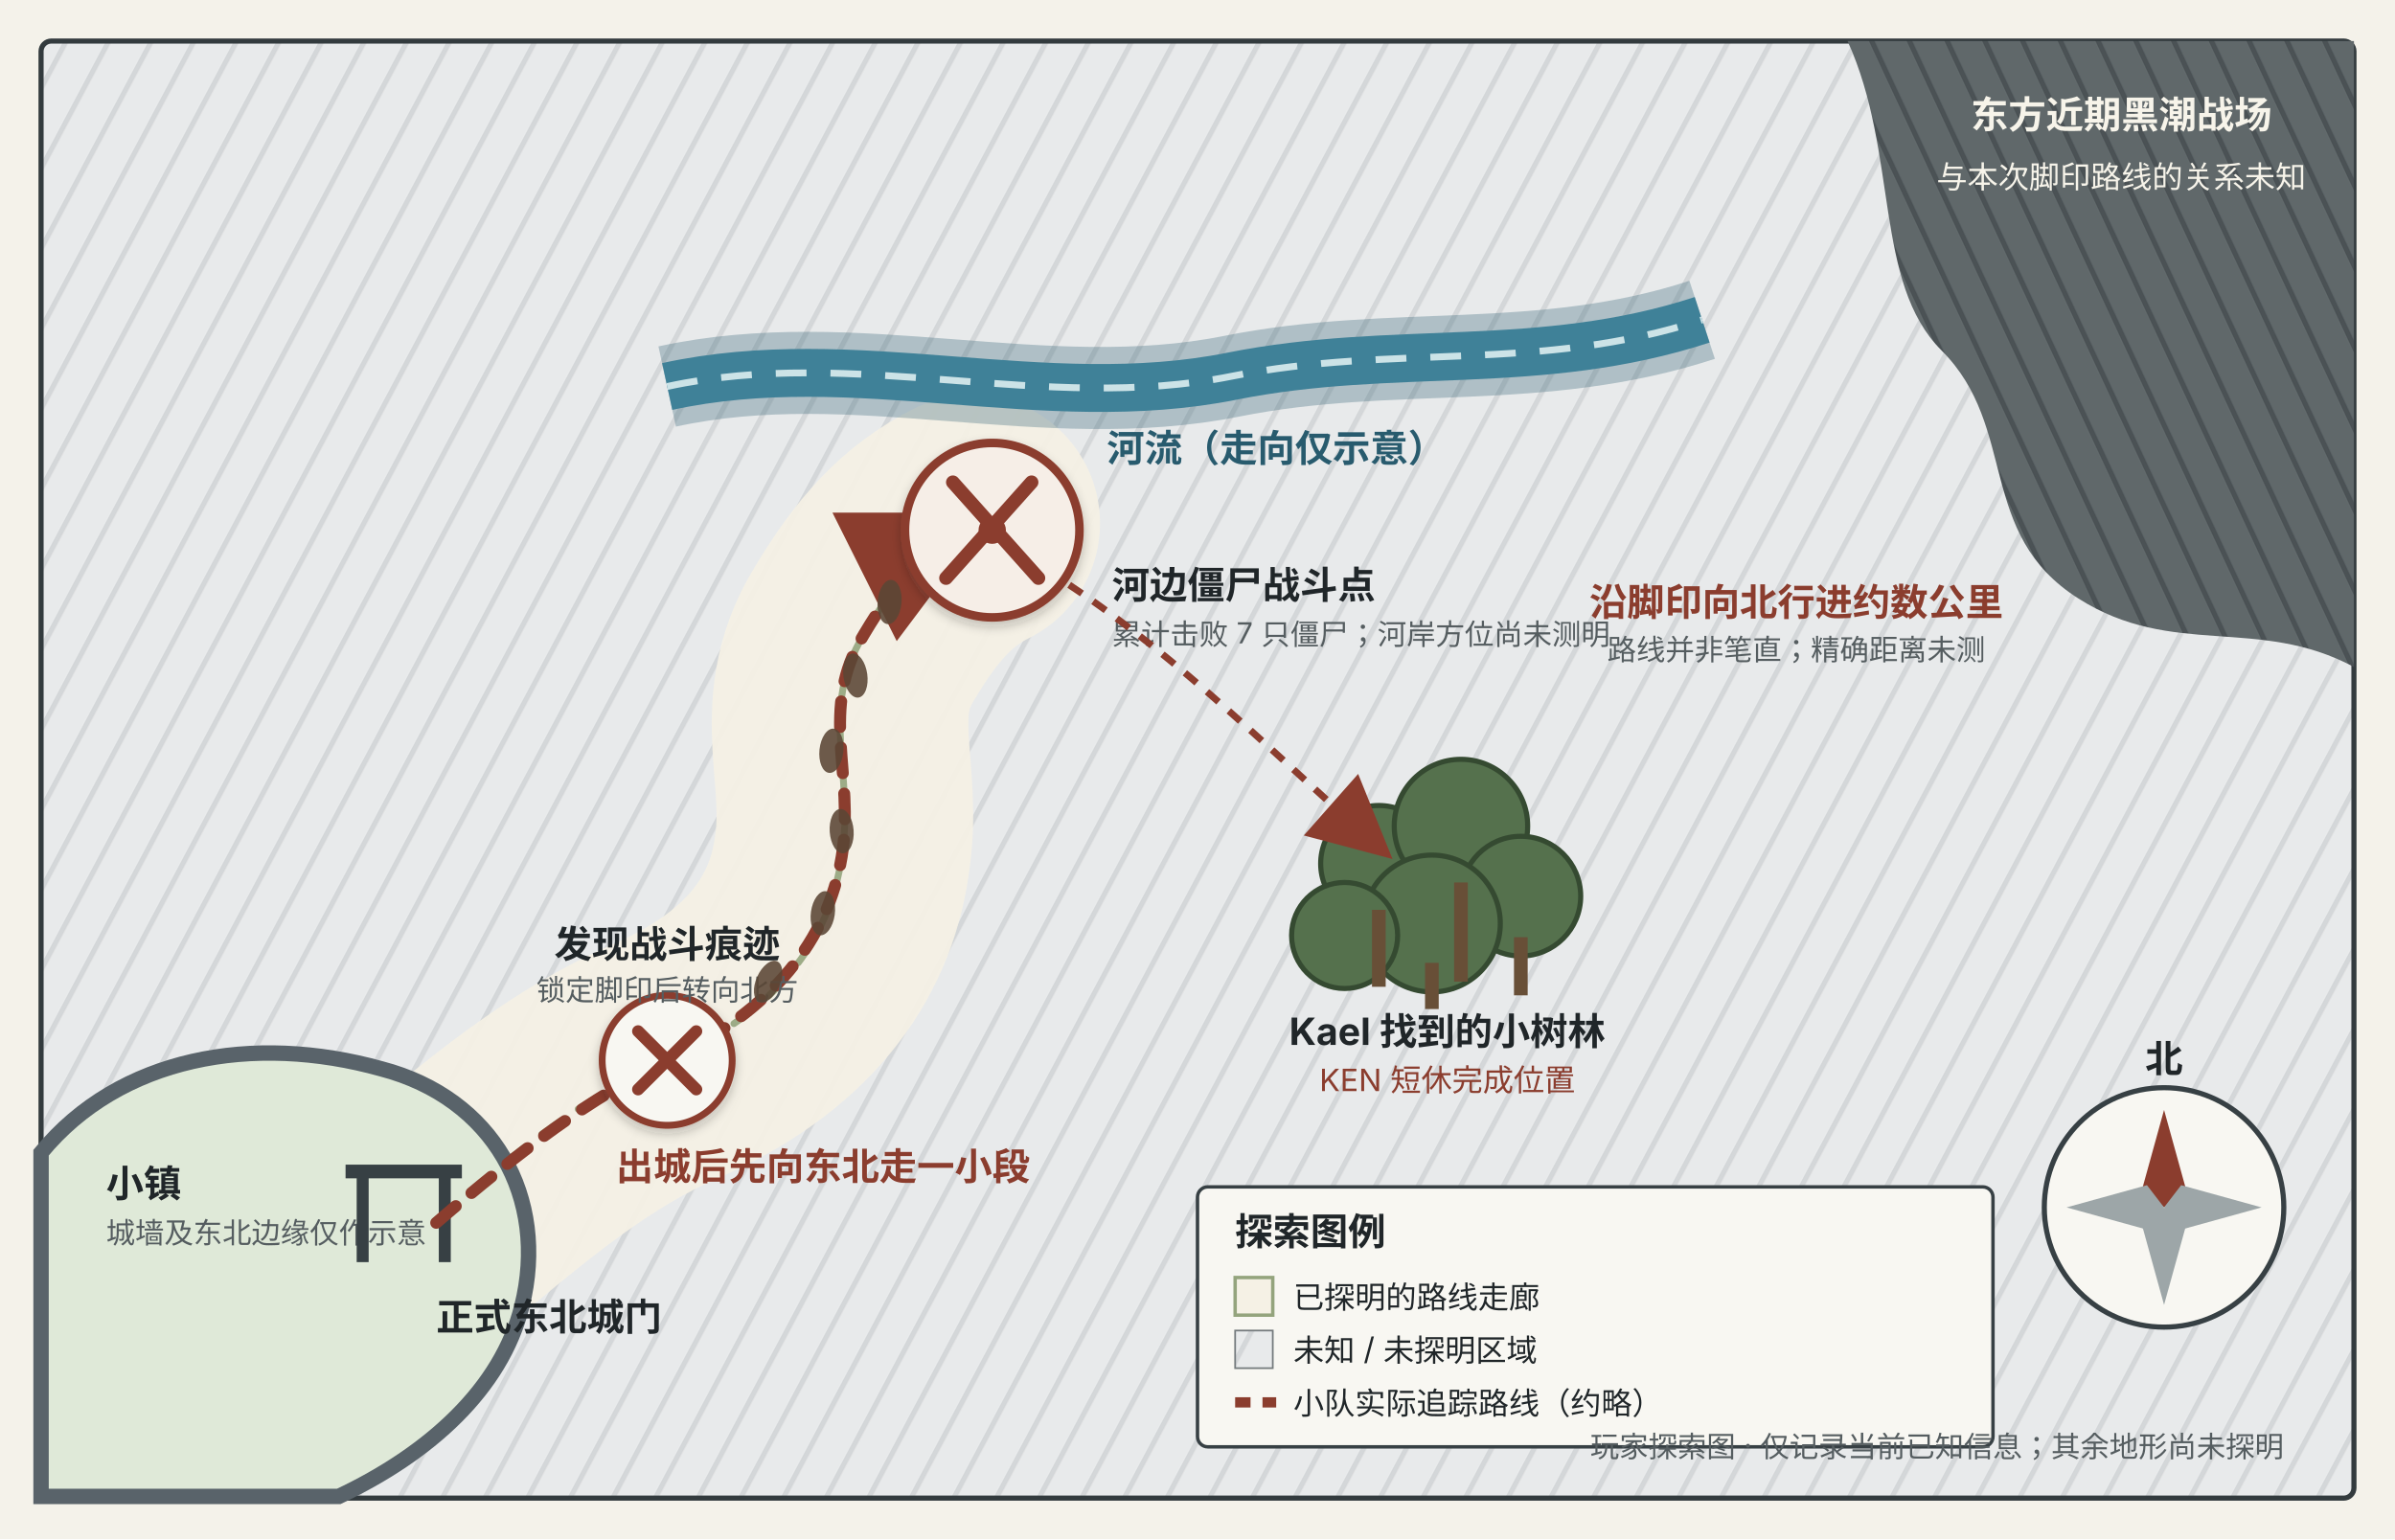
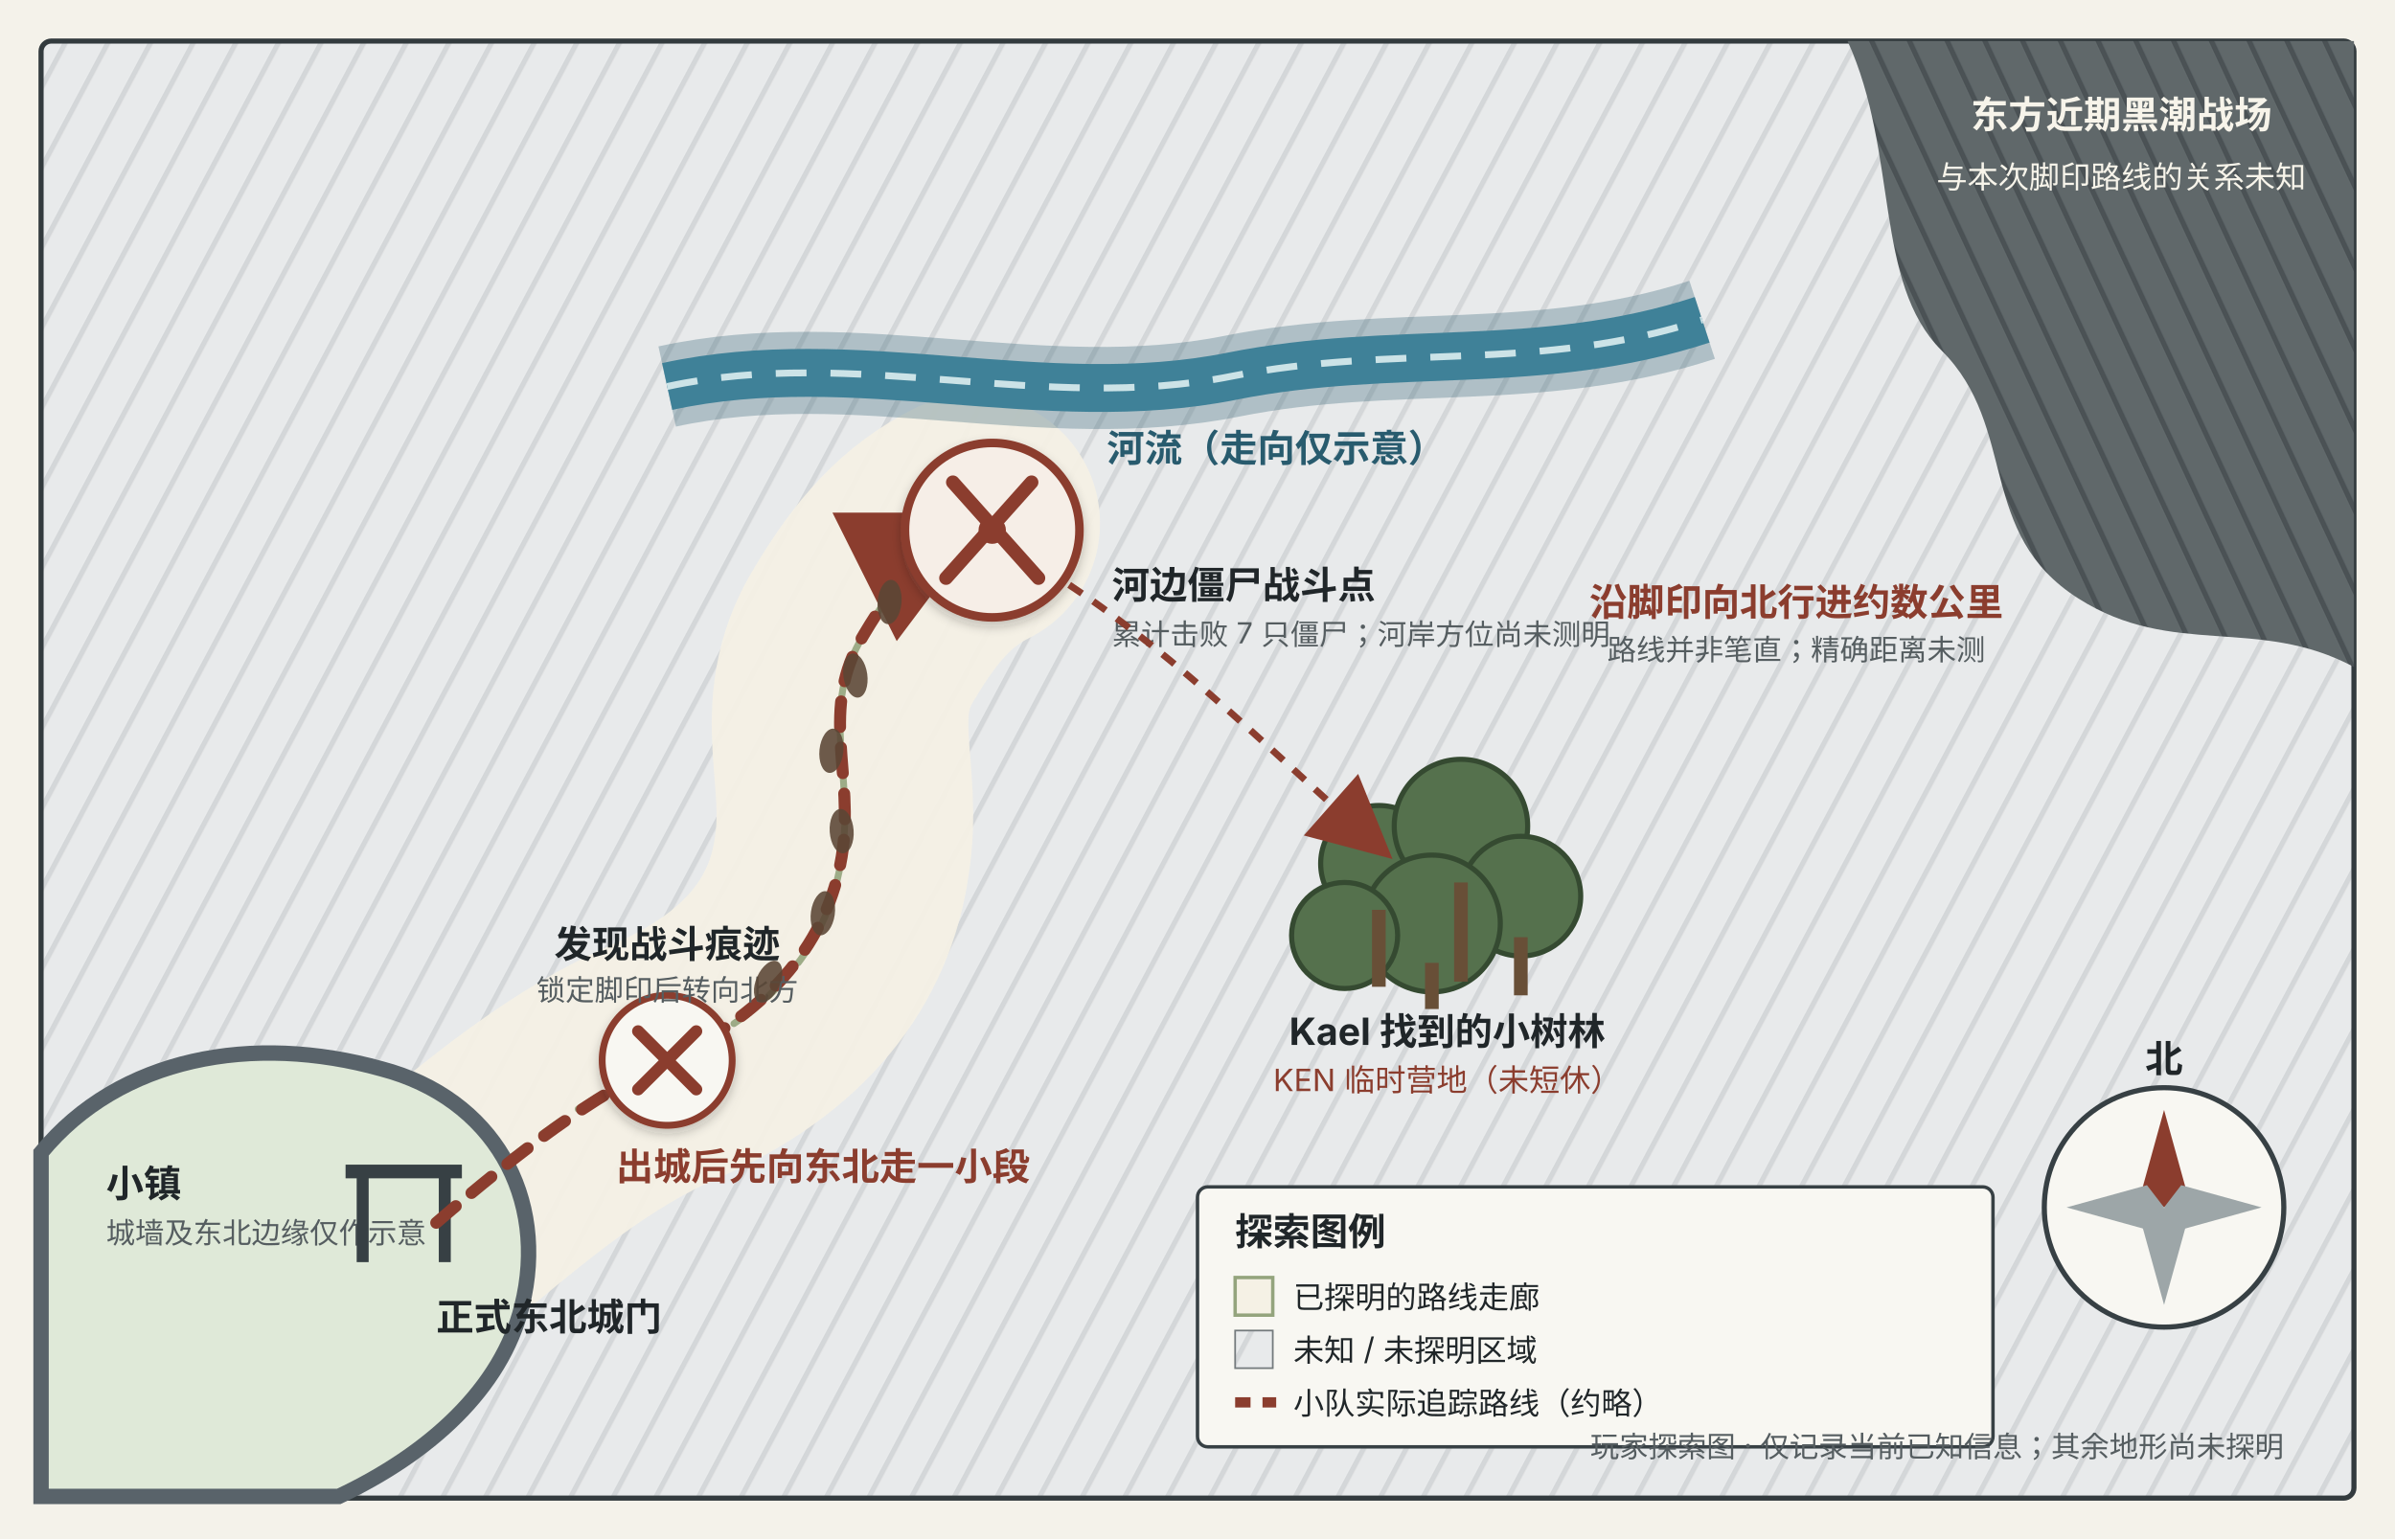
<svg xmlns="http://www.w3.org/2000/svg" width="1400" height="900" viewBox="0 0 1400 900" role="img" aria-labelledby="title desc">
  <defs>
    <pattern id="fog" width="22" height="22" patternUnits="userSpaceOnUse" patternTransform="rotate(28)">
      <rect width="22" height="22" fill="#e8eaeb" />
      <line x1="0" y1="0" x2="0" y2="22" stroke="#aeb3b5" stroke-width="6" opacity="0.34" />
    </pattern>
    <pattern id="warFog" width="20" height="20" patternUnits="userSpaceOnUse" patternTransform="rotate(-25)">
      <rect width="20" height="20" fill="#60686a" />
      <line x1="0" y1="0" x2="0" y2="20" stroke="#31383b" stroke-width="6" opacity="0.45" />
    </pattern>
    <marker id="arrow" markerWidth="12" markerHeight="12" refX="10" refY="6" orient="auto">
      <path d="M0,0 L12,6 L0,12 Z" fill="#8b3d2e" />
    </marker>
    <filter id="shadow" x="-30%" y="-30%" width="160%" height="160%">
      <feDropShadow dx="0" dy="3" stdDeviation="3" flood-color="#202629" flood-opacity="0.24" />
    </filter>
    <style>
      .label { font-family: Inter, "Noto Sans SC", "Microsoft YaHei", sans-serif; fill: #202629; letter-spacing: 0; }
      .small { font-size: 18px; }
      .medium { font-size: 22px; font-weight: 650; }
      .large { font-size: 34px; font-weight: 750; }
      .note { fill: #555d60; font-size: 17px; }
      .light { fill: #f7f4ea; }
      .accent { fill: #8b3d2e; }
      .water { fill: #285b6e; }
    </style>
  </defs>
  <rect width="1400" height="900" fill="#f4f2ea" />
  <rect x="24" y="24" width="1352" height="852" rx="6" fill="url(#fog)" stroke="#333b3e" stroke-width="3" />
  <path d="M1080 24 H1376 V390 C1320 360 1270 385 1215 350 C1155 312 1180 250 1135 205 C1095 165 1110 90 1080 24 Z" fill="url(#warFog)" />
  <text x="1240" y="75" text-anchor="middle" class="label medium light" style="fill:#f7f4ea">东方近期黑潮战场</text>
  <text x="1240" y="110" text-anchor="middle" class="label small light" style="fill:#f7f4ea">与本次脚印路线的关系未知</text>
  <path d="M236 729 C300 674 340 642 390 620 C454 592 485 550 492 501 C500 452 478 415 505 371 C524 339 542 319 568 306" fill="none" stroke="#f5f1e5" stroke-width="150" stroke-linecap="round" stroke-linejoin="round" opacity="0.92" />
  <path d="M236 729 C300 674 340 642 390 620 C454 592 485 550 492 501 C500 452 478 415 505 371 C524 339 542 319 568 306" fill="none" stroke="#94a47d" stroke-width="4" stroke-dasharray="14 12" stroke-linecap="round" opacity="0.9" />
  <path d="M24 875 V674 C70 618 148 604 223 625 C288 642 321 700 305 764 C293 812 251 850 198 875 Z" fill="#dfe9d8" stroke="#59636a" stroke-width="9" />
  <text x="62" y="700" class="label medium">小镇</text>
  <text x="62" y="727" class="label note">城墙及东北边缘仅作示意</text>
  <g transform="translate(236 718)">
    <path d="M-24 20 V-33 H24 V20" fill="none" stroke="#374044" stroke-width="7" />
    <path d="M-34 -33 H34" stroke="#374044" stroke-width="8" />
  </g>
  <text x="255" y="778" class="label medium">正式东北城门</text>
  <path d="M255 715 C305 672 345 642 390 620 C452 591 484 549 492 501 C500 452 478 415 505 371 C524 339 542 319 568 306" fill="none" stroke="#8b3d2e" stroke-width="7" stroke-dasharray="15 12" stroke-linecap="round" stroke-linejoin="round" marker-end="url(#arrow)" />
  <g transform="translate(390 620)" filter="url(#shadow)">
    <circle r="38" fill="#f8f7f2" stroke="#8b3d2e" stroke-width="4" />
    <path d="M-17 -17 L17 17 M17 -17 L-17 17" stroke="#8b3d2e" stroke-width="7" stroke-linecap="round" />
  </g>
  <text x="390" y="560" text-anchor="middle" class="label medium">发现战斗痕迹</text>
  <text x="390" y="585" text-anchor="middle" class="label note">锁定脚印后转向北方</text>
  <g fill="#5b4635" opacity="0.88">
    <ellipse cx="449" cy="574" rx="7" ry="13" transform="rotate(24 449 574)" />
    <ellipse cx="481" cy="534" rx="7" ry="13" transform="rotate(8 481 534)" />
    <ellipse cx="492" cy="486" rx="7" ry="13" transform="rotate(-4 492 486)" />
    <ellipse cx="486" cy="439" rx="7" ry="13" transform="rotate(6 486 439)" />
    <ellipse cx="500" cy="395" rx="7" ry="13" transform="rotate(-8 500 395)" />
    <ellipse cx="520" cy="352" rx="7" ry="13" transform="rotate(5 520 352)" />
  </g>
  <text x="1050" y="360" text-anchor="middle" class="label medium accent" style="fill:#8b3d2e">沿脚印向北行进约数公里</text>
  <text x="1050" y="386" text-anchor="middle" class="label note">路线并非笔直；精确距离未测</text>
  <text x="360" y="690" class="label medium accent" style="fill:#8b3d2e">出城后先向东北走一小段</text>
  <path d="M390 226 C500 202 610 242 720 220 C815 201 900 218 995 187" fill="none" stroke="#285b6e" stroke-width="48" opacity="0.30" />
  <path d="M390 226 C500 202 610 242 720 220 C815 201 900 218 995 187" fill="none" stroke="#3f8198" stroke-width="28" />
  <path d="M390 226 C500 202 610 242 720 220 C815 201 900 218 995 187" fill="none" stroke="#cce3e7" stroke-width="4" stroke-dasharray="18 14" />
  <text x="746" y="270" text-anchor="middle" class="label medium water" style="fill:#285b6e">河流（走向仅示意）</text>
  <g transform="translate(580 310)" filter="url(#shadow)">
    <circle r="51" fill="#f6eee7" stroke="#8b3d2e" stroke-width="5" />
    <path d="M-27 28 L23 -28 M-23 -28 L27 28" stroke="#8b3d2e" stroke-width="8" stroke-linecap="round" />
    <circle cx="0" cy="0" r="8" fill="#8b3d2e" />
  </g>
  <text x="650" y="350" class="label medium">河边僵尸战斗点</text>
  <text x="650" y="377" class="label note">累计击败 7 只僵尸；河岸方位尚未测明</text>
  <g transform="translate(806 505)">
    <g fill="#55714d" stroke="#354a31" stroke-width="3">
      <circle cx="0" cy="0" r="34" />
      <circle cx="48" cy="-22" r="39" />
      <circle cx="83" cy="19" r="35" />
      <circle cx="31" cy="35" r="40" />
      <circle cx="-20" cy="42" r="31" />
    </g>
    <g stroke="#684f37" stroke-width="8">
      <path d="M0 27 V72" />
      <path d="M48 11 V69" />
      <path d="M83 43 V77" />
      <path d="M31 58 V85" />
    </g>
  </g>
  <text x="846" y="611" text-anchor="middle" class="label medium">Kael 找到的小树林</text>
-   <text x="846" y="638" text-anchor="middle" class="label small accent" style="fill:#8b3d2e">KEN 短休完成位置</text>
+   <text x="846" y="638" text-anchor="middle" class="label small accent" style="fill:#8b3d2e">KEN 临时营地（未短休）</text>
  <path d="M625 342 C690 385 748 444 808 497" fill="none" stroke="#8b3d2e" stroke-width="4" stroke-dasharray="9 8" marker-end="url(#arrow)" />
  <g transform="translate(1265 706)">
    <circle cx="0" cy="0" r="70" fill="#f8f7f2" stroke="#374044" stroke-width="3" />
    <path d="M0 -57 L13 -10 L0 0 L-13 -10 Z" fill="#8b3d2e" />
    <path d="M0 57 L13 10 L0 0 L-13 10 Z" fill="#9da6a8" />
    <path d="M-57 0 L-10 -13 L0 0 L-10 13 Z M57 0 L10 -13 L0 0 L10 13 Z" fill="#9da6a8" />
    <text x="0" y="-79" text-anchor="middle" class="label medium">北</text>
  </g>
  <g transform="translate(700 694)">
    <rect width="465" height="152" rx="6" fill="#f8f7f2" stroke="#374044" stroke-width="2" />
    <text x="22" y="34" class="label medium">探索图例</text>
    <rect x="22" y="53" width="22" height="22" fill="#f5f1e5" stroke="#94a47d" stroke-width="2" />
    <text x="56" y="71" class="label small">已探明的路线走廊</text>
    <rect x="22" y="84" width="22" height="22" fill="url(#fog)" stroke="#747a7d" />
    <text x="56" y="102" class="label small">未知 / 未探明区域</text>
    <line x1="22" y1="126" x2="46" y2="126" stroke="#8b3d2e" stroke-width="6" stroke-dasharray="9 7" />
    <text x="56" y="133" class="label small">小队实际追踪路线（约略）</text>
  </g>
  <text x="1335" y="852" text-anchor="end" class="label note">玩家探索图 · 仅记录当前已知信息；其余地形尚未探明</text>
</svg>
